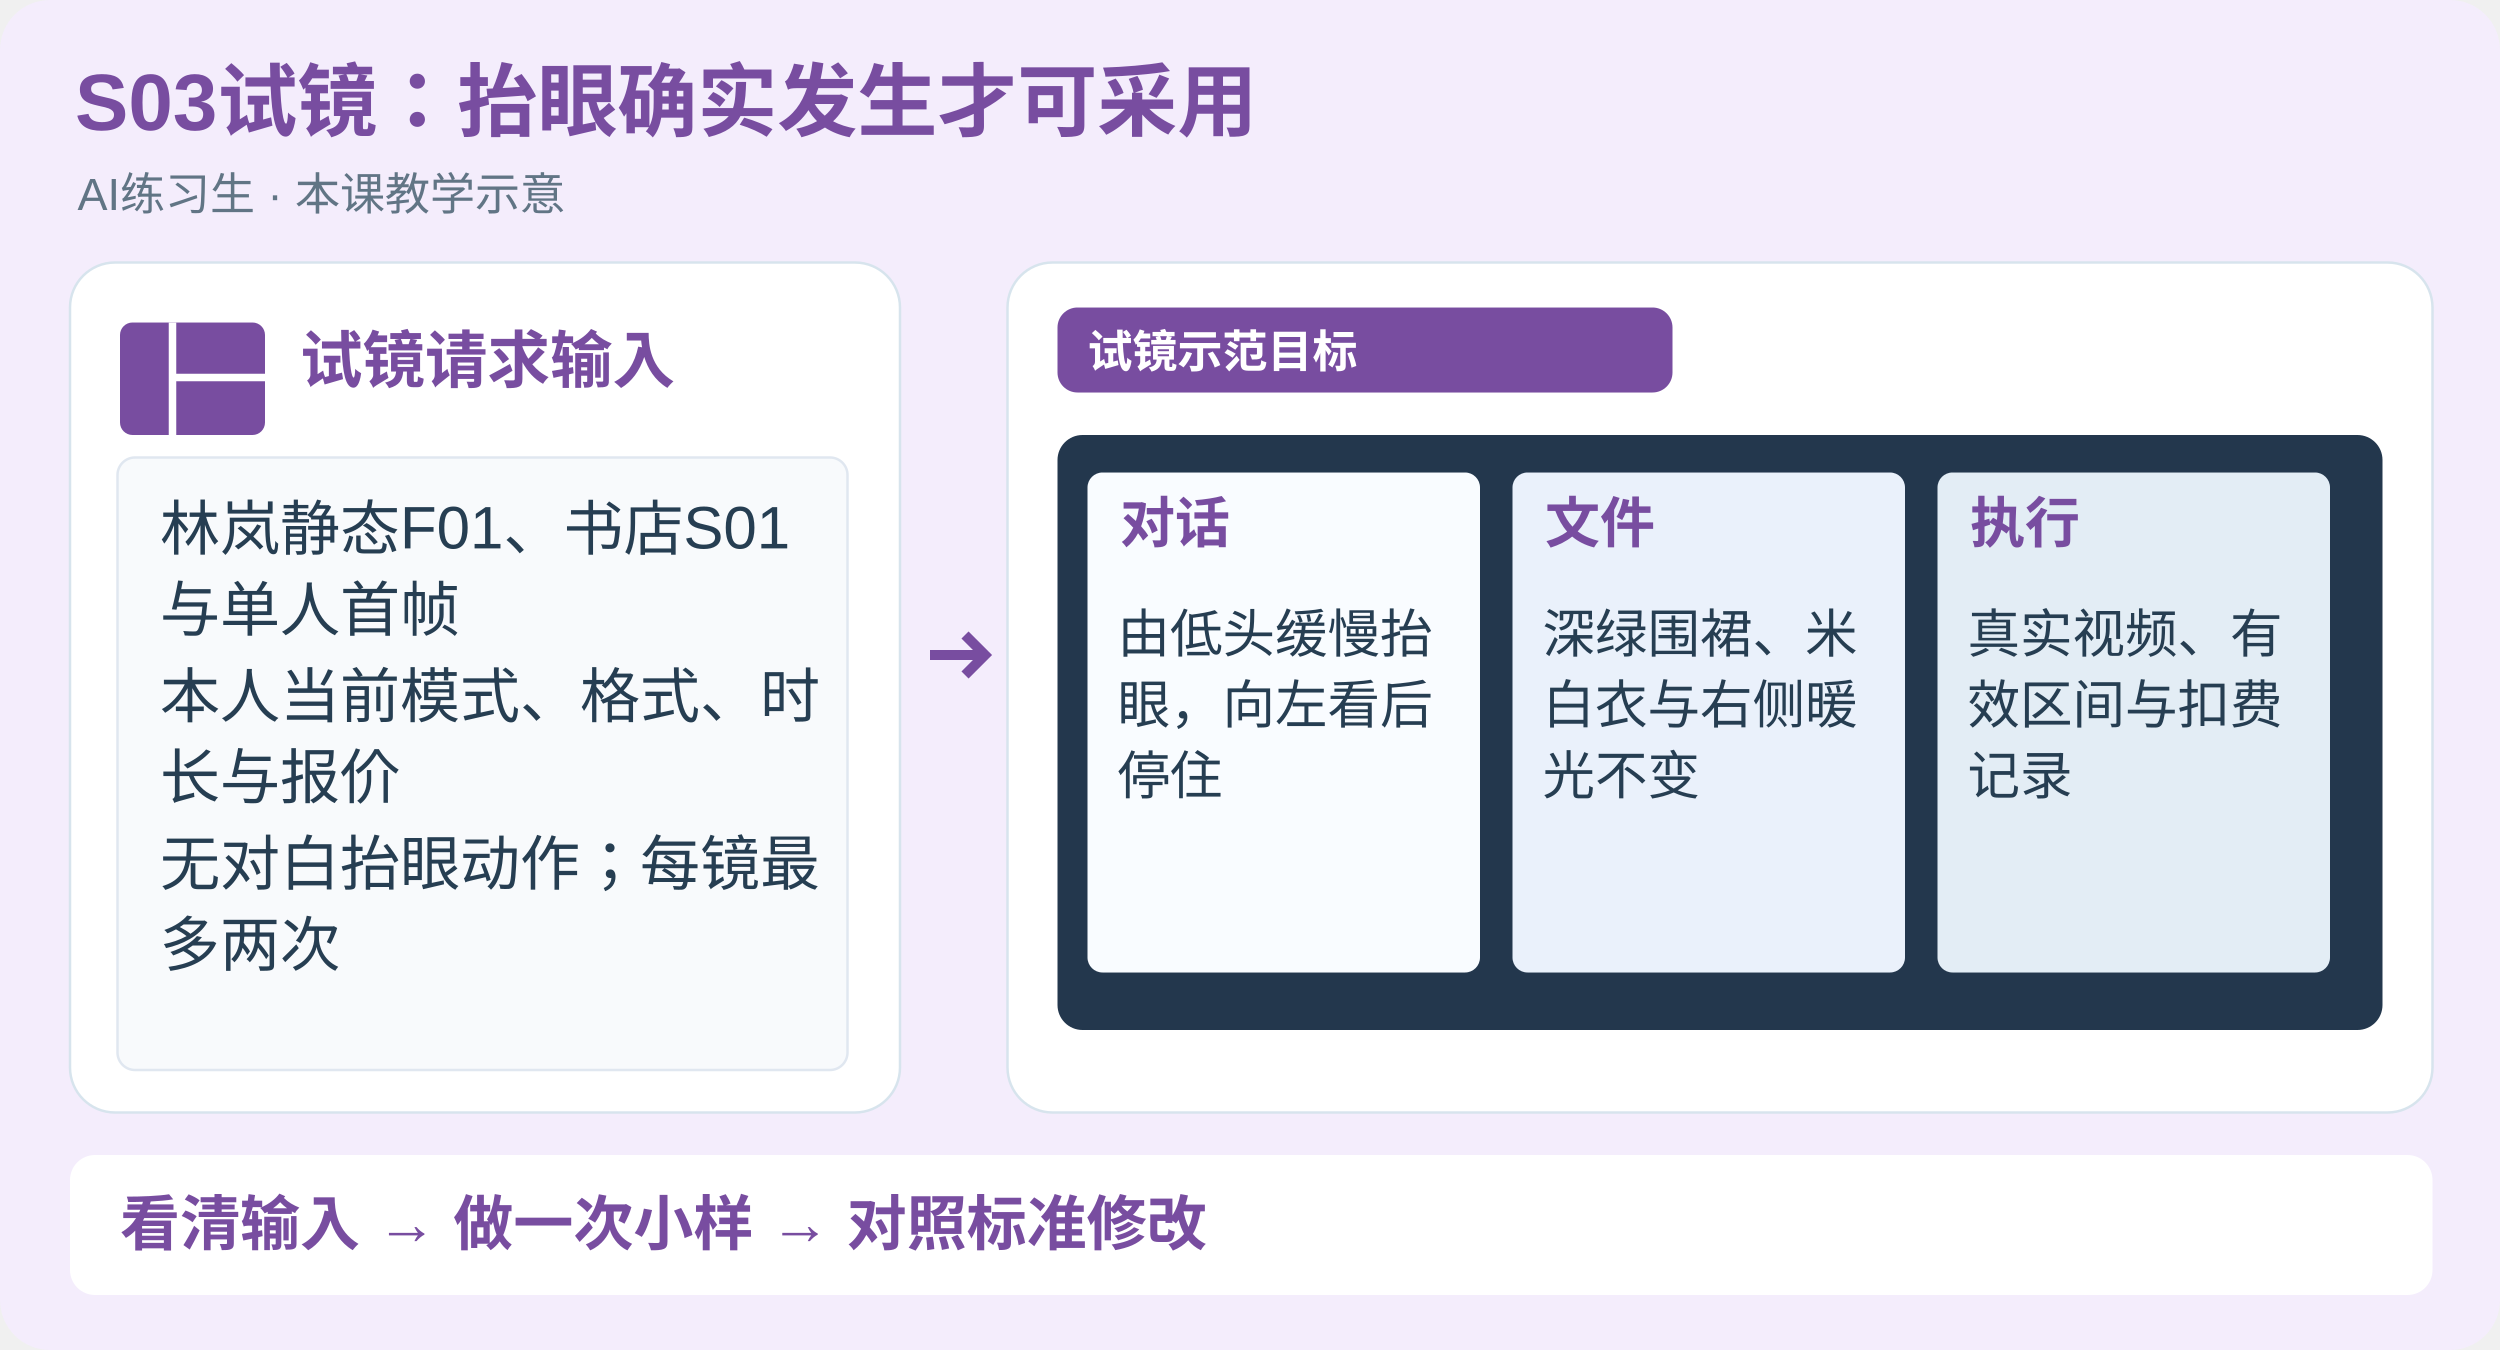
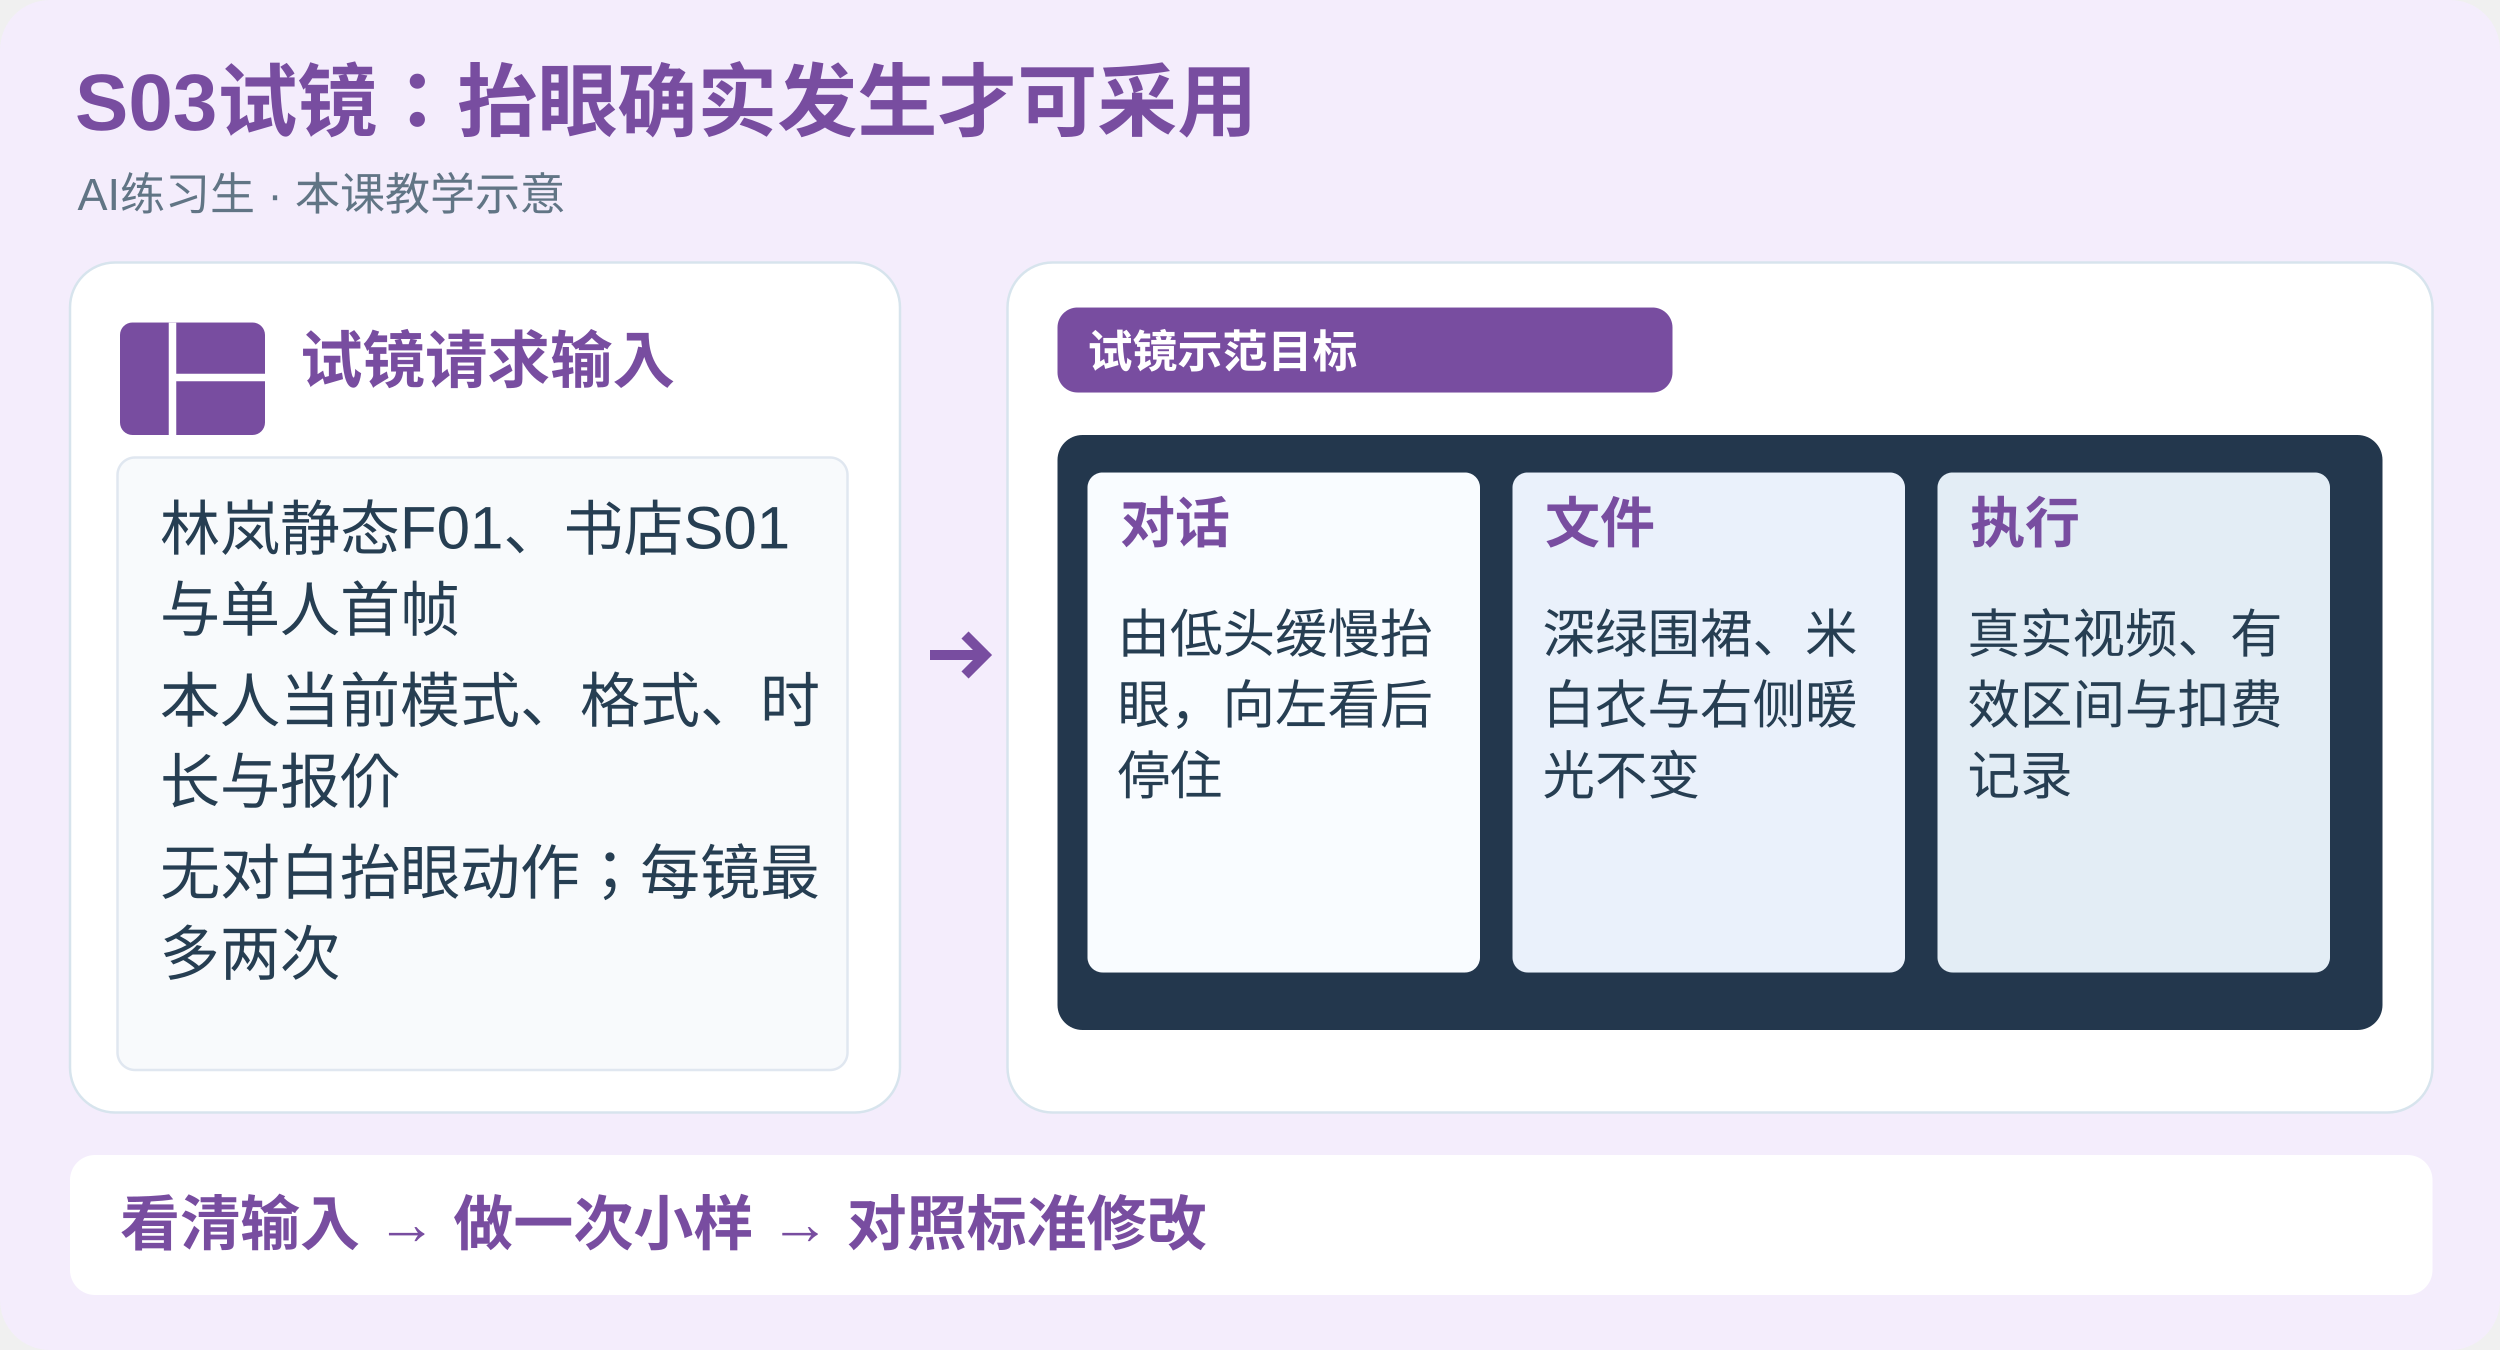
<svg xmlns="http://www.w3.org/2000/svg" width="1000" height="540" viewBox="0 0 1000 540" role="img" aria-labelledby="title desc">
  <style>text{font-family:'PingFang SC','Microsoft YaHei',Arial,sans-serif}</style>
  <rect x="0" y="0" width="1000" height="540" rx="20" fill="#f4edfc" stroke="none" />
  <text x="30" y="52" font-size="32" fill="#784da0" font-weight="750">
    <tspan x="30" dy="0">S03试镜：抬眼确实发生才可采用</tspan>
  </text>
  <text x="31" y="84" font-size="18" fill="#617585" font-weight="500">
    <tspan x="31" dy="0">AI练习生 · 本课教学示意</tspan>
  </text>
  <rect x="28" y="105" width="332" height="340" rx="18" fill="#fff" stroke="#d7e4ed" />
  <rect x="48" y="129" width="58" height="45" rx="5" fill="#784da0" />
  <path d="M69 129v45m0-23h37" stroke="white" stroke-width="3" />
  <text x="120" y="153" font-size="25" fill="#784da0" font-weight="700">
    <tspan x="120" dy="0">试镜请求输入</tspan>
  </text>
  <rect x="47" y="183" width="292" height="245" rx="7" fill="#f8fafc" stroke="#e0e7f0" />
  <text x="64" y="220" font-size="24" fill="#263e52" font-weight="500">
    <tspan x="64" dy="0">林岚静态F01、书店S01</tspan>
    <tspan x="64" dy="32.4">与单人首帧</tspan>
  </text>
-   <text x="64" y="287" font-size="24" fill="#263e52" font-weight="500">
+   <text x="64" y="288.8" font-size="24" fill="#263e52" font-weight="500">
    <tspan x="64" dy="0">本人当前模式、格式、时</tspan>
    <tspan x="64" dy="32.4">长与报价</tspan>
  </text>
-   <text x="64" y="354" font-size="24" fill="#263e52" font-weight="500">
+   <text x="64" y="357.6" font-size="24" fill="#263e52" font-weight="500">
    <tspan x="64" dy="0">无对白抬眼动作；每镜最</tspan>
    <tspan x="64" dy="32.4">多两次</tspan>
  </text>
  <path d="M372 262h22m-8-8l8 8-8 8" stroke="#784da0" stroke-width="4" fill="none" />
  <rect x="403" y="105" width="570" height="340" rx="18" fill="#fff" stroke="#d7e4ed" />
  <rect x="423" y="123" width="246" height="34" rx="8" fill="#784da0" stroke="none" />
  <text x="435" y="147" font-size="18" fill="#fff" font-weight="700">
    <tspan x="435" dy="0">试镜示范目标</tspan>
  </text>
  <rect x="423" y="174" width="530" height="238" rx="10" fill="#23374d" stroke="none" />
  <rect x="435" y="189" width="157" height="200" rx="6" fill="#f9fcff" stroke="none" />
  <text x="448" y="217" font-size="22" fill="#784da0" font-weight="700">
    <tspan x="448" dy="0">对话</tspan>
  </text>
  <text x="447" y="261" font-size="21" fill="#263e52" font-weight="500">
    <tspan x="447" dy="0">由低头缓慢抬</tspan>
    <tspan x="447" dy="28.35">眼，向左看后</tspan>
    <tspan x="447" dy="28.35">停住</tspan>
  </text>
  <rect x="605" y="189" width="157" height="200" rx="6" fill="#eaf1fb" stroke="none" />
  <text x="618" y="217" font-size="22" fill="#784da0" font-weight="700">
    <tspan x="618" dy="0">文件</tspan>
  </text>
  <text x="617" y="261" font-size="21" fill="#263e52" font-weight="500">
    <tspan x="617" dy="0">深绿围裙、米</tspan>
    <tspan x="617" dy="28.35">白衣与右侧暖</tspan>
    <tspan x="617" dy="28.35">光不变</tspan>
  </text>
  <rect x="775" y="189" width="157" height="200" rx="6" fill="#e3edf5" stroke="none" />
  <text x="788" y="217" font-size="22" fill="#784da0" font-weight="700">
    <tspan x="788" dy="0">执行</tspan>
  </text>
  <text x="787" y="261" font-size="21" fill="#263e52" font-weight="500">
    <tspan x="787" dy="0">真实视频、有</tspan>
    <tspan x="787" dy="28.35">效区间与扣费</tspan>
    <tspan x="787" dy="28.35">记录</tspan>
  </text>
  <rect x="28" y="462" width="945" height="56" rx="10" fill="#fff" stroke="none" />
  <text x="48" y="498" font-size="24" fill="#784da0" font-weight="650">
    <tspan x="48" dy="0">看清输入 → 做一次小样 → 对照标准修改</tspan>
  </text>
</svg>
